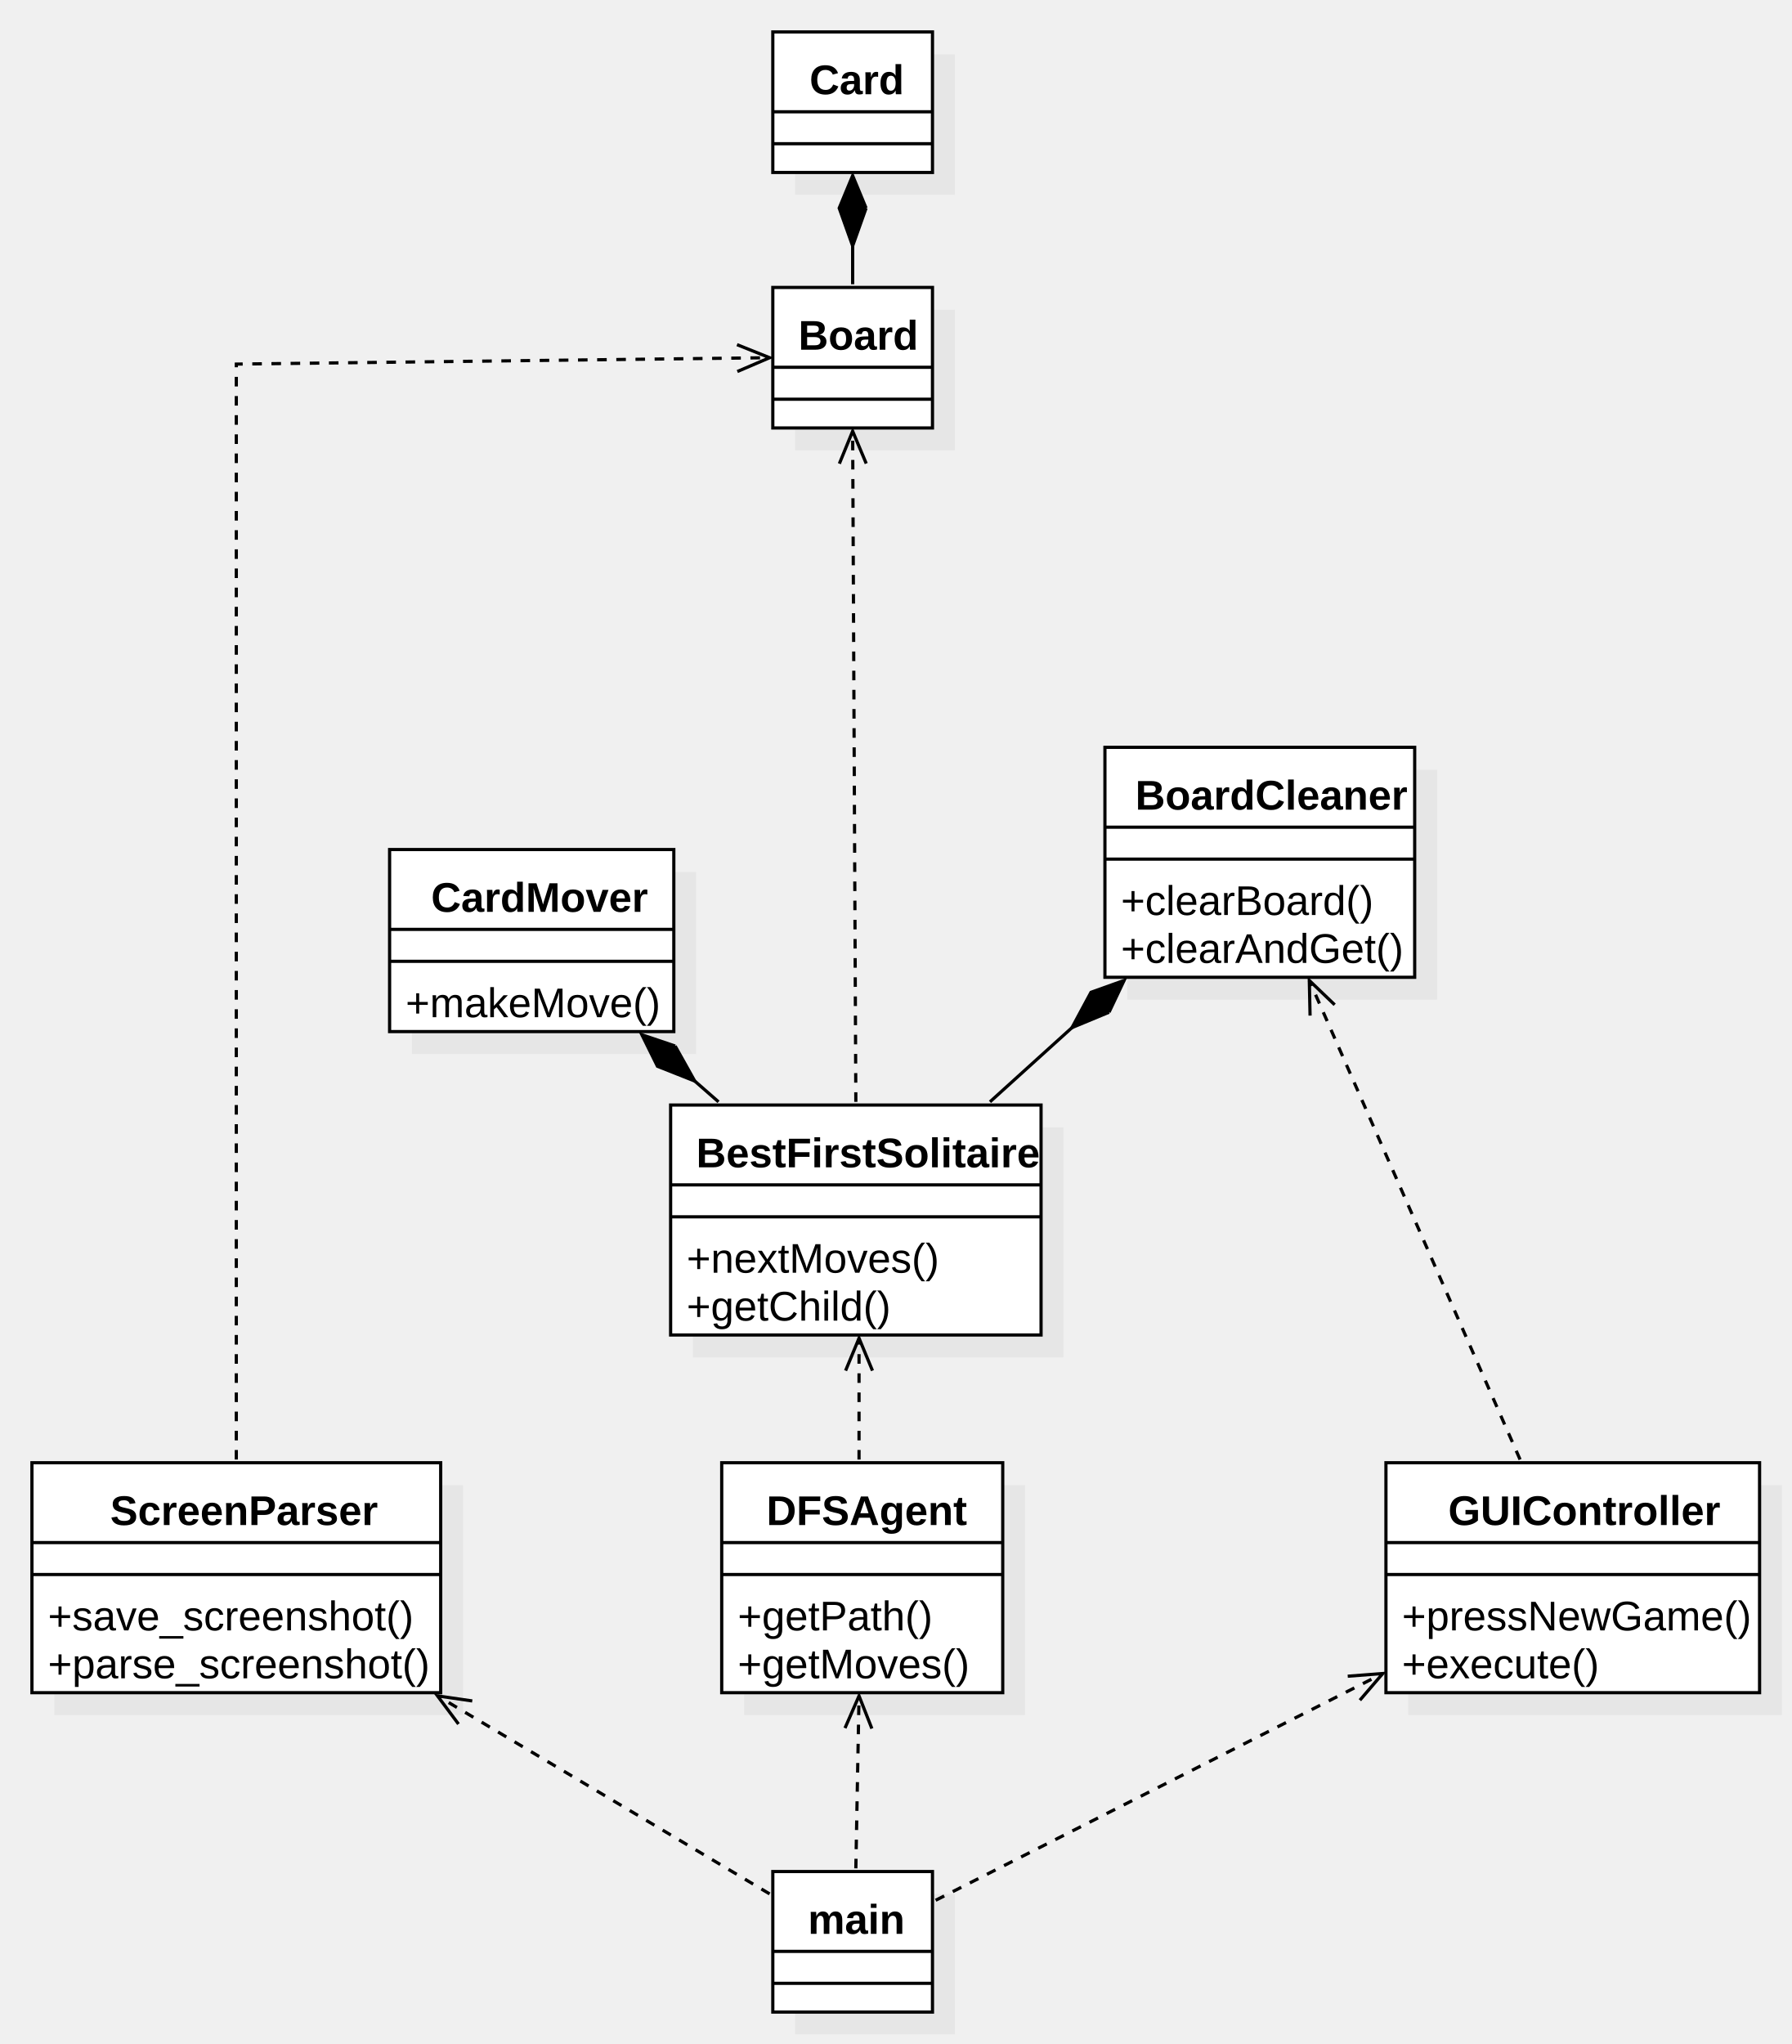
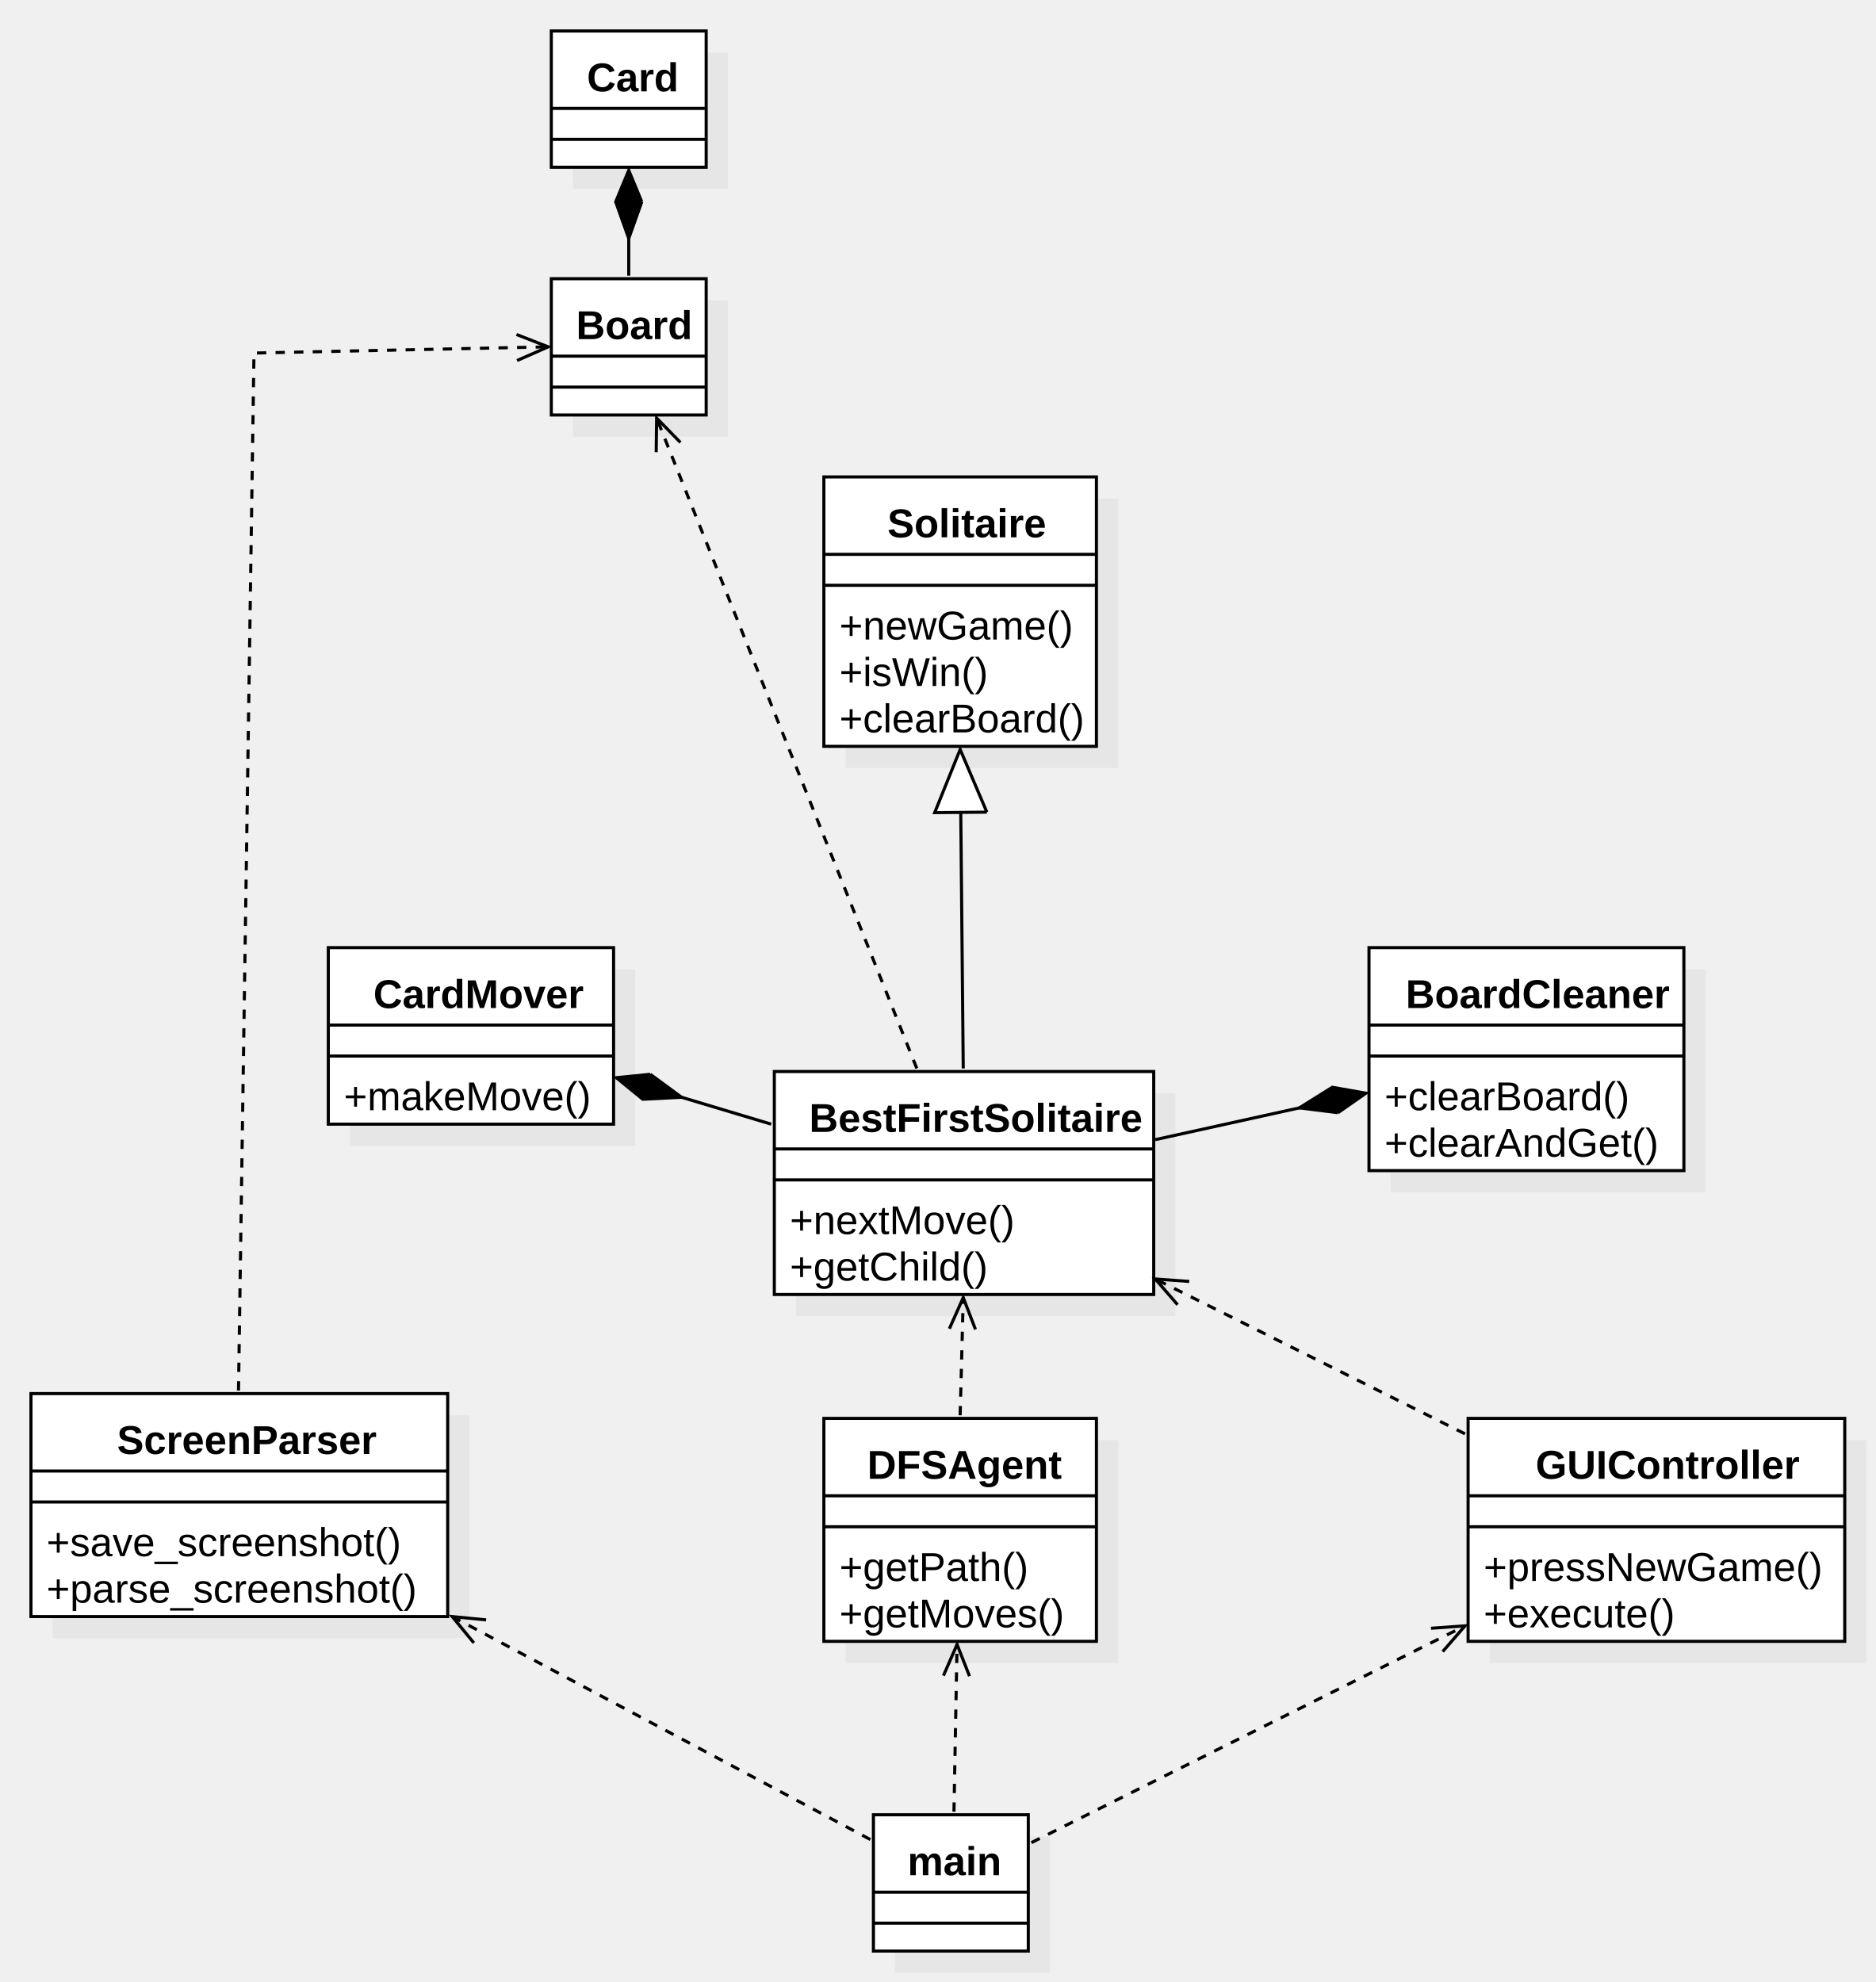
- <svg xmlns="http://www.w3.org/2000/svg" version="1.1" width="561" height="640">
+ <svg xmlns="http://www.w3.org/2000/svg" version="1.1" width="605.607" height="640">
  <defs />
  <g>
-     <g transform="translate(-166,-222) scale(1,1)">
+     <g transform="translate(-126,-222) scale(1,1)">
      <rect fill="#C0C0C0" stroke="none" x="399" y="687" width="88" height="72" opacity="0.2" />
    </g>
-     <g transform="translate(-166,-222) scale(1,1)">
+     <g transform="translate(-126,-222) scale(1,1)">
      <rect fill="#ffffff" stroke="none" x="392" y="680" width="88" height="72" />
    </g>
-     <g transform="translate(-166,-222) scale(1,1)">
+     <g transform="translate(-126,-222) scale(1,1)">
      <path fill="none" stroke="#000000" d="M 392 680 L 480 680 L 480 752 L 392 752 L 392 680 Z Z" stroke-miterlimit="10" />
    </g>
-     <g transform="translate(-166,-222) scale(1,1)">
+     <g transform="translate(-126,-222) scale(1,1)">
      <path fill="none" stroke="#000000" d="M 392 705 L 480 705" stroke-miterlimit="10" />
    </g>
-     <g transform="translate(-166,-222) scale(1,1)">
+     <g transform="translate(-126,-222) scale(1,1)">
      <path fill="none" stroke="#000000" d="M 392 715 L 480 715" stroke-miterlimit="10" />
    </g>
-     <g transform="translate(-166,-222) scale(1,1)">
+     <g transform="translate(-126,-222) scale(1,1)">
      <g>
        <path fill="none" stroke="none" />
        <text fill="#000000" stroke="none" font-family="Arial" font-size="13px" font-style="normal" font-weight="bold" text-decoration="none" x="406" y="699.5">DFSAgent</text>
      </g>
    </g>
-     <g transform="translate(-166,-222) scale(1,1)">
+     <g transform="translate(-126,-222) scale(1,1)">
      <g>
        <path fill="none" stroke="none" />
        <text fill="#000000" stroke="none" font-family="Arial" font-size="13px" font-style="normal" font-weight="normal" text-decoration="none" x="397" y="732.5">+getPath()</text>
      </g>
    </g>
-     <g transform="translate(-166,-222) scale(1,1)">
+     <g transform="translate(-126,-222) scale(1,1)">
      <g>
        <path fill="none" stroke="none" />
        <text fill="#000000" stroke="none" font-family="Arial" font-size="13px" font-style="normal" font-weight="normal" text-decoration="none" x="397" y="747.5">+getMoves()</text>
      </g>
    </g>
-     <g transform="translate(-166,-222) scale(1,1)">
-       <rect fill="#C0C0C0" stroke="none" x="383" y="575" width="116" height="72" opacity="0.2" />
-     </g>
-     <g transform="translate(-166,-222) scale(1,1)">
-       <rect fill="#ffffff" stroke="none" x="376" y="568" width="116" height="72" />
-     </g>
-     <g transform="translate(-166,-222) scale(1,1)">
-       <path fill="none" stroke="#000000" d="M 376 568 L 492 568 L 492 640 L 376 640 L 376 568 Z Z" stroke-miterlimit="10" />
-     </g>
-     <g transform="translate(-166,-222) scale(1,1)">
-       <path fill="none" stroke="#000000" d="M 376 593 L 492 593" stroke-miterlimit="10" />
-     </g>
-     <g transform="translate(-166,-222) scale(1,1)">
-       <path fill="none" stroke="#000000" d="M 376 603 L 492 603" stroke-miterlimit="10" />
-     </g>
-     <g transform="translate(-166,-222) scale(1,1)">
-       <g>
-         <path fill="none" stroke="none" />
-         <text fill="#000000" stroke="none" font-family="Arial" font-size="13px" font-style="normal" font-weight="bold" text-decoration="none" x="384" y="587.5">BestFirstSolitaire</text>
-       </g>
-     </g>
-     <g transform="translate(-166,-222) scale(1,1)">
-       <g>
-         <path fill="none" stroke="none" />
-         <text fill="#000000" stroke="none" font-family="Arial" font-size="13px" font-style="normal" font-weight="normal" text-decoration="none" x="381" y="620.5">+nextMoves()</text>
-       </g>
-     </g>
-     <g transform="translate(-166,-222) scale(1,1)">
+     <g transform="translate(-126,-222) scale(1,1)">
+       <rect fill="#C0C0C0" stroke="none" x="383" y="575" width="122.496" height="72" opacity="0.2" />
+     </g>
+     <g transform="translate(-126,-222) scale(1,1)">
+       <rect fill="#ffffff" stroke="none" x="376" y="568" width="122.496" height="72" />
+     </g>
+     <g transform="translate(-126,-222) scale(1,1)">
+       <path fill="none" stroke="#000000" d="M 376 568 L 498.496 568 L 498.496 640 L 376 640 L 376 568 Z Z" stroke-miterlimit="10" />
+     </g>
+     <g transform="translate(-126,-222) scale(1,1)">
+       <path fill="none" stroke="#000000" d="M 376 593 L 498.496 593" stroke-miterlimit="10" />
+     </g>
+     <g transform="translate(-126,-222) scale(1,1)">
+       <path fill="none" stroke="#000000" d="M 376 603 L 498.496 603" stroke-miterlimit="10" />
+     </g>
+     <g transform="translate(-126,-222) scale(1,1)">
+       <g>
+         <path fill="none" stroke="none" />
+         <text fill="#000000" stroke="none" font-family="Arial" font-size="13px" font-style="normal" font-weight="bold" text-decoration="none" x="387.248" y="587.5">BestFirstSolitaire</text>
+       </g>
+     </g>
+     <g transform="translate(-126,-222) scale(1,1)">
+       <g>
+         <path fill="none" stroke="none" />
+         <text fill="#000000" stroke="none" font-family="Arial" font-size="13px" font-style="normal" font-weight="normal" text-decoration="none" x="381" y="620.5">+nextMove()</text>
+       </g>
+     </g>
+     <g transform="translate(-126,-222) scale(1,1)">
      <g>
        <path fill="none" stroke="none" />
        <text fill="#000000" stroke="none" font-family="Arial" font-size="13px" font-style="normal" font-weight="normal" text-decoration="none" x="381" y="635.5">+getChild()</text>
      </g>
    </g>
-     <g transform="translate(-166,-222) scale(1,1)">
-       <rect fill="#C0C0C0" stroke="none" x="519" y="463" width="97" height="72" opacity="0.2" />
-     </g>
-     <g transform="translate(-166,-222) scale(1,1)">
-       <rect fill="#ffffff" stroke="none" x="512" y="456" width="97" height="72" />
-     </g>
-     <g transform="translate(-166,-222) scale(1,1)">
-       <path fill="none" stroke="#000000" d="M 512 456 L 609 456 L 609 528 L 512 528 L 512 456 Z Z" stroke-miterlimit="10" />
-     </g>
-     <g transform="translate(-166,-222) scale(1,1)">
-       <path fill="none" stroke="#000000" d="M 512 481 L 609 481" stroke-miterlimit="10" />
-     </g>
-     <g transform="translate(-166,-222) scale(1,1)">
-       <path fill="none" stroke="#000000" d="M 512 491 L 609 491" stroke-miterlimit="10" />
-     </g>
-     <g transform="translate(-166,-222) scale(1,1)">
-       <g>
-         <path fill="none" stroke="none" />
-         <text fill="#000000" stroke="none" font-family="Arial" font-size="13px" font-style="normal" font-weight="bold" text-decoration="none" x="521.5" y="475.5">BoardCleaner</text>
-       </g>
-     </g>
-     <g transform="translate(-166,-222) scale(1,1)">
-       <g>
-         <path fill="none" stroke="none" />
-         <text fill="#000000" stroke="none" font-family="Arial" font-size="13px" font-style="normal" font-weight="normal" text-decoration="none" x="517" y="508.5">+clearBoard()</text>
-       </g>
-     </g>
-     <g transform="translate(-166,-222) scale(1,1)">
-       <g>
-         <path fill="none" stroke="none" />
-         <text fill="#000000" stroke="none" font-family="Arial" font-size="13px" font-style="normal" font-weight="normal" text-decoration="none" x="517" y="523.5">+clearAndGet()</text>
-       </g>
-     </g>
-     <g transform="translate(-166,-222) scale(1,1)">
-       <rect fill="#C0C0C0" stroke="none" x="415" y="319" width="50" height="44" opacity="0.2" />
-     </g>
-     <g transform="translate(-166,-222) scale(1,1)">
-       <rect fill="#ffffff" stroke="none" x="408" y="312" width="50" height="44" />
-     </g>
-     <g transform="translate(-166,-222) scale(1,1)">
-       <path fill="none" stroke="#000000" d="M 408 312 L 458 312 L 458 356 L 408 356 L 408 312 Z Z" stroke-miterlimit="10" />
-     </g>
-     <g transform="translate(-166,-222) scale(1,1)">
-       <path fill="none" stroke="#000000" d="M 408 337 L 458 337" stroke-miterlimit="10" />
-     </g>
-     <g transform="translate(-166,-222) scale(1,1)">
-       <path fill="none" stroke="#000000" d="M 408 347 L 458 347" stroke-miterlimit="10" />
-     </g>
-     <g transform="translate(-166,-222) scale(1,1)">
-       <g>
-         <path fill="none" stroke="none" />
-         <text fill="#000000" stroke="none" font-family="Arial" font-size="13px" font-style="normal" font-weight="bold" text-decoration="none" x="416" y="331.5">Board</text>
-       </g>
-     </g>
-     <g transform="translate(-166,-222) scale(1,1)">
-       <rect fill="#C0C0C0" stroke="none" x="415" y="239" width="50" height="44" opacity="0.2" />
-     </g>
-     <g transform="translate(-166,-222) scale(1,1)">
-       <rect fill="#ffffff" stroke="none" x="408" y="232" width="50" height="44" />
-     </g>
-     <g transform="translate(-166,-222) scale(1,1)">
-       <path fill="none" stroke="#000000" d="M 408 232 L 458 232 L 458 276 L 408 276 L 408 232 Z Z" stroke-miterlimit="10" />
-     </g>
-     <g transform="translate(-166,-222) scale(1,1)">
-       <path fill="none" stroke="#000000" d="M 408 257 L 458 257" stroke-miterlimit="10" />
-     </g>
-     <g transform="translate(-166,-222) scale(1,1)">
-       <path fill="none" stroke="#000000" d="M 408 267 L 458 267" stroke-miterlimit="10" />
-     </g>
-     <g transform="translate(-166,-222) scale(1,1)">
-       <g>
-         <path fill="none" stroke="none" />
-         <text fill="#000000" stroke="none" font-family="Arial" font-size="13px" font-style="normal" font-weight="bold" text-decoration="none" x="419.5" y="251.5">Card</text>
-       </g>
-     </g>
-     <g transform="translate(-166,-222) scale(1,1)">
-       <rect fill="#C0C0C0" stroke="none" x="183" y="687" width="128" height="72" opacity="0.2" />
-     </g>
-     <g transform="translate(-166,-222) scale(1,1)">
-       <rect fill="#ffffff" stroke="none" x="176" y="680" width="128" height="72" />
-     </g>
-     <g transform="translate(-166,-222) scale(1,1)">
-       <path fill="none" stroke="#000000" d="M 176 680 L 304 680 L 304 752 L 176 752 L 176 680 Z Z" stroke-miterlimit="10" />
-     </g>
-     <g transform="translate(-166,-222) scale(1,1)">
-       <path fill="none" stroke="#000000" d="M 176 705 L 304 705" stroke-miterlimit="10" />
-     </g>
-     <g transform="translate(-166,-222) scale(1,1)">
-       <path fill="none" stroke="#000000" d="M 176 715 L 304 715" stroke-miterlimit="10" />
-     </g>
-     <g transform="translate(-166,-222) scale(1,1)">
-       <g>
-         <path fill="none" stroke="none" />
-         <text fill="#000000" stroke="none" font-family="Arial" font-size="13px" font-style="normal" font-weight="bold" text-decoration="none" x="200.5" y="699.5">ScreenParser</text>
-       </g>
-     </g>
-     <g transform="translate(-166,-222) scale(1,1)">
-       <g>
-         <path fill="none" stroke="none" />
-         <text fill="#000000" stroke="none" font-family="Arial" font-size="13px" font-style="normal" font-weight="normal" text-decoration="none" x="181" y="732.5">+save_screenshot()</text>
-       </g>
-     </g>
-     <g transform="translate(-166,-222) scale(1,1)">
-       <g>
-         <path fill="none" stroke="none" />
-         <text fill="#000000" stroke="none" font-family="Arial" font-size="13px" font-style="normal" font-weight="normal" text-decoration="none" x="181" y="747.5">+parse_screenshot()</text>
-       </g>
-     </g>
-     <g transform="translate(-166,-222) scale(1,1)">
+     <g transform="translate(-126,-222) scale(1,1)">
+       <rect fill="#C0C0C0" stroke="none" x="575" y="535" width="101.669" height="72" opacity="0.2" />
+     </g>
+     <g transform="translate(-126,-222) scale(1,1)">
+       <rect fill="#ffffff" stroke="none" x="568" y="528" width="101.669" height="72" />
+     </g>
+     <g transform="translate(-126,-222) scale(1,1)">
+       <path fill="none" stroke="#000000" d="M 568 528 L 669.669 528 L 669.669 600 L 568 600 L 568 528 Z Z" stroke-miterlimit="10" />
+     </g>
+     <g transform="translate(-126,-222) scale(1,1)">
+       <path fill="none" stroke="#000000" d="M 568 553 L 669.669 553" stroke-miterlimit="10" />
+     </g>
+     <g transform="translate(-126,-222) scale(1,1)">
+       <path fill="none" stroke="#000000" d="M 568 563 L 669.669 563" stroke-miterlimit="10" />
+     </g>
+     <g transform="translate(-126,-222) scale(1,1)">
+       <g>
+         <path fill="none" stroke="none" />
+         <text fill="#000000" stroke="none" font-family="Arial" font-size="13px" font-style="normal" font-weight="bold" text-decoration="none" x="579.835" y="547.5">BoardCleaner</text>
+       </g>
+     </g>
+     <g transform="translate(-126,-222) scale(1,1)">
+       <g>
+         <path fill="none" stroke="none" />
+         <text fill="#000000" stroke="none" font-family="Arial" font-size="13px" font-style="normal" font-weight="normal" text-decoration="none" x="573" y="580.5">+clearBoard()</text>
+       </g>
+     </g>
+     <g transform="translate(-126,-222) scale(1,1)">
+       <g>
+         <path fill="none" stroke="none" />
+         <text fill="#000000" stroke="none" font-family="Arial" font-size="13px" font-style="normal" font-weight="normal" text-decoration="none" x="573" y="595.5">+clearAndGet()</text>
+       </g>
+     </g>
+     <g transform="translate(-126,-222) scale(1,1)">
+       <rect fill="#C0C0C0" stroke="none" x="311" y="319" width="50" height="44" opacity="0.2" />
+     </g>
+     <g transform="translate(-126,-222) scale(1,1)">
+       <rect fill="#ffffff" stroke="none" x="304" y="312" width="50" height="44" />
+     </g>
+     <g transform="translate(-126,-222) scale(1,1)">
+       <path fill="none" stroke="#000000" d="M 304 312 L 354 312 L 354 356 L 304 356 L 304 312 Z Z" stroke-miterlimit="10" />
+     </g>
+     <g transform="translate(-126,-222) scale(1,1)">
+       <path fill="none" stroke="#000000" d="M 304 337 L 354 337" stroke-miterlimit="10" />
+     </g>
+     <g transform="translate(-126,-222) scale(1,1)">
+       <path fill="none" stroke="#000000" d="M 304 347 L 354 347" stroke-miterlimit="10" />
+     </g>
+     <g transform="translate(-126,-222) scale(1,1)">
+       <g>
+         <path fill="none" stroke="none" />
+         <text fill="#000000" stroke="none" font-family="Arial" font-size="13px" font-style="normal" font-weight="bold" text-decoration="none" x="312" y="331.5">Board</text>
+       </g>
+     </g>
+     <g transform="translate(-126,-222) scale(1,1)">
+       <rect fill="#C0C0C0" stroke="none" x="311" y="239" width="50" height="44" opacity="0.2" />
+     </g>
+     <g transform="translate(-126,-222) scale(1,1)">
+       <rect fill="#ffffff" stroke="none" x="304" y="232" width="50" height="44" />
+     </g>
+     <g transform="translate(-126,-222) scale(1,1)">
+       <path fill="none" stroke="#000000" d="M 304 232 L 354 232 L 354 276 L 304 276 L 304 232 Z Z" stroke-miterlimit="10" />
+     </g>
+     <g transform="translate(-126,-222) scale(1,1)">
+       <path fill="none" stroke="#000000" d="M 304 257 L 354 257" stroke-miterlimit="10" />
+     </g>
+     <g transform="translate(-126,-222) scale(1,1)">
+       <path fill="none" stroke="#000000" d="M 304 267 L 354 267" stroke-miterlimit="10" />
+     </g>
+     <g transform="translate(-126,-222) scale(1,1)">
+       <g>
+         <path fill="none" stroke="none" />
+         <text fill="#000000" stroke="none" font-family="Arial" font-size="13px" font-style="normal" font-weight="bold" text-decoration="none" x="315.5" y="251.5">Card</text>
+       </g>
+     </g>
+     <g transform="translate(-126,-222) scale(1,1)">
+       <rect fill="#C0C0C0" stroke="none" x="143" y="679" width="134.544" height="72" opacity="0.2" />
+     </g>
+     <g transform="translate(-126,-222) scale(1,1)">
+       <rect fill="#ffffff" stroke="none" x="136" y="672" width="134.544" height="72" />
+     </g>
+     <g transform="translate(-126,-222) scale(1,1)">
+       <path fill="none" stroke="#000000" d="M 136 672 L 270.544 672 L 270.544 744 L 136 744 L 136 672 Z Z" stroke-miterlimit="10" />
+     </g>
+     <g transform="translate(-126,-222) scale(1,1)">
+       <path fill="none" stroke="#000000" d="M 136 697 L 270.544 697" stroke-miterlimit="10" />
+     </g>
+     <g transform="translate(-126,-222) scale(1,1)">
+       <path fill="none" stroke="#000000" d="M 136 707 L 270.544 707" stroke-miterlimit="10" />
+     </g>
+     <g transform="translate(-126,-222) scale(1,1)">
+       <g>
+         <path fill="none" stroke="none" />
+         <text fill="#000000" stroke="none" font-family="Arial" font-size="13px" font-style="normal" font-weight="bold" text-decoration="none" x="163.772" y="691.5">ScreenParser</text>
+       </g>
+     </g>
+     <g transform="translate(-126,-222) scale(1,1)">
+       <g>
+         <path fill="none" stroke="none" />
+         <text fill="#000000" stroke="none" font-family="Arial" font-size="13px" font-style="normal" font-weight="normal" text-decoration="none" x="141" y="724.5">+save_screenshot()</text>
+       </g>
+     </g>
+     <g transform="translate(-126,-222) scale(1,1)">
+       <g>
+         <path fill="none" stroke="none" />
+         <text fill="#000000" stroke="none" font-family="Arial" font-size="13px" font-style="normal" font-weight="normal" text-decoration="none" x="141" y="739.5">+parse_screenshot()</text>
+       </g>
+     </g>
+     <g transform="translate(-126,-222) scale(1,1)">
      <rect fill="#C0C0C0" stroke="none" x="415" y="815" width="50" height="44" opacity="0.2" />
    </g>
-     <g transform="translate(-166,-222) scale(1,1)">
+     <g transform="translate(-126,-222) scale(1,1)">
      <rect fill="#ffffff" stroke="none" x="408" y="808" width="50" height="44" />
    </g>
-     <g transform="translate(-166,-222) scale(1,1)">
+     <g transform="translate(-126,-222) scale(1,1)">
      <path fill="none" stroke="#000000" d="M 408 808 L 458 808 L 458 852 L 408 852 L 408 808 Z Z" stroke-miterlimit="10" />
    </g>
-     <g transform="translate(-166,-222) scale(1,1)">
+     <g transform="translate(-126,-222) scale(1,1)">
      <path fill="none" stroke="#000000" d="M 408 833 L 458 833" stroke-miterlimit="10" />
    </g>
-     <g transform="translate(-166,-222) scale(1,1)">
+     <g transform="translate(-126,-222) scale(1,1)">
      <path fill="none" stroke="#000000" d="M 408 843 L 458 843" stroke-miterlimit="10" />
    </g>
-     <g transform="translate(-166,-222) scale(1,1)">
+     <g transform="translate(-126,-222) scale(1,1)">
      <g>
        <path fill="none" stroke="none" />
        <text fill="#000000" stroke="none" font-family="Arial" font-size="13px" font-style="normal" font-weight="bold" text-decoration="none" x="419" y="827.5">main</text>
      </g>
    </g>
-     <g transform="translate(-166,-222) scale(1,1)">
-       <path fill="none" stroke="#000000" d="M 407 815 L 303 753" stroke-miterlimit="10" stroke-dasharray="3" />
-     </g>
-     <g transform="translate(-166,-222) scale(1,1)">
-       <path fill="none" stroke="#000000" d="M 313.885 754.588 L 303 753 L 309.574 761.82" stroke-miterlimit="10" />
-     </g>
-     <g transform="translate(-166,-222) scale(1,1)">
+     <g transform="translate(-126,-222) scale(1,1)">
+       <path fill="none" stroke="#000000" d="M 407 816 L 272 744" stroke-miterlimit="10" stroke-dasharray="3" />
+     </g>
+     <g transform="translate(-126,-222) scale(1,1)">
+       <path fill="none" stroke="#000000" d="M 282.948 745.068 L 272 744 L 278.986 752.497" stroke-miterlimit="10" />
+     </g>
+     <g transform="translate(-126,-222) scale(1,1)">
      <path fill="none" stroke="#000000" d="M 434 807 L 435 753" stroke-miterlimit="10" stroke-dasharray="3" />
    </g>
-     <g transform="translate(-166,-222) scale(1,1)">
+     <g transform="translate(-126,-222) scale(1,1)">
      <path fill="none" stroke="#000000" d="M 439.021 763.239 L 435 753 L 430.603 763.083" stroke-miterlimit="10" />
    </g>
-     <g transform="translate(-166,-222) scale(1,1)">
-       <path fill="none" stroke="#000000" d="M 435 679 L 435 641" stroke-miterlimit="10" stroke-dasharray="3" />
-     </g>
-     <g transform="translate(-166,-222) scale(1,1)">
-       <path fill="none" stroke="#000000" d="M 439.21 651.163 L 435 641 L 430.79 651.163" stroke-miterlimit="10" />
-     </g>
-     <g transform="translate(-166,-222) scale(1,1)">
-       <rect fill="#C0C0C0" stroke="none" x="295" y="495" width="89" height="57" opacity="0.2" />
-     </g>
-     <g transform="translate(-166,-222) scale(1,1)">
-       <rect fill="#ffffff" stroke="none" x="288" y="488" width="89" height="57" />
-     </g>
-     <g transform="translate(-166,-222) scale(1,1)">
-       <path fill="none" stroke="#000000" d="M 288 488 L 377 488 L 377 545 L 288 545 L 288 488 Z Z" stroke-miterlimit="10" />
-     </g>
-     <g transform="translate(-166,-222) scale(1,1)">
-       <path fill="none" stroke="#000000" d="M 288 513 L 377 513" stroke-miterlimit="10" />
-     </g>
-     <g transform="translate(-166,-222) scale(1,1)">
-       <path fill="none" stroke="#000000" d="M 288 523 L 377 523" stroke-miterlimit="10" />
-     </g>
-     <g transform="translate(-166,-222) scale(1,1)">
-       <g>
-         <path fill="none" stroke="none" />
-         <text fill="#000000" stroke="none" font-family="Arial" font-size="13px" font-style="normal" font-weight="bold" text-decoration="none" x="301" y="507.5">CardMover</text>
-       </g>
-     </g>
-     <g transform="translate(-166,-222) scale(1,1)">
-       <g>
-         <path fill="none" stroke="none" />
-         <text fill="#000000" stroke="none" font-family="Arial" font-size="13px" font-style="normal" font-weight="normal" text-decoration="none" x="293" y="540.5">+makeMove()</text>
-       </g>
-     </g>
-     <g transform="translate(-166,-222) scale(1,1)">
-       <rect fill="#C0C0C0" stroke="none" x="607" y="687" width="117" height="72" opacity="0.2" />
-     </g>
-     <g transform="translate(-166,-222) scale(1,1)">
-       <rect fill="#ffffff" stroke="none" x="600" y="680" width="117" height="72" />
-     </g>
-     <g transform="translate(-166,-222) scale(1,1)">
-       <path fill="none" stroke="#000000" d="M 600 680 L 717 680 L 717 752 L 600 752 L 600 680 Z Z" stroke-miterlimit="10" />
-     </g>
-     <g transform="translate(-166,-222) scale(1,1)">
-       <path fill="none" stroke="#000000" d="M 600 705 L 717 705" stroke-miterlimit="10" />
-     </g>
-     <g transform="translate(-166,-222) scale(1,1)">
-       <path fill="none" stroke="#000000" d="M 600 715 L 717 715" stroke-miterlimit="10" />
-     </g>
-     <g transform="translate(-166,-222) scale(1,1)">
-       <g>
-         <path fill="none" stroke="none" />
-         <text fill="#000000" stroke="none" font-family="Arial" font-size="13px" font-style="normal" font-weight="bold" text-decoration="none" x="619.5" y="699.5">GUIController</text>
-       </g>
-     </g>
-     <g transform="translate(-166,-222) scale(1,1)">
+     <g transform="translate(-126,-222) scale(1,1)">
+       <path fill="none" stroke="#000000" d="M 436 679 L 437 641" stroke-miterlimit="10" stroke-dasharray="3" />
+     </g>
+     <g transform="translate(-126,-222) scale(1,1)">
+       <path fill="none" stroke="#000000" d="M 440.941 651.27 L 437 641 L 432.525 651.048" stroke-miterlimit="10" />
+     </g>
+     <g transform="translate(-126,-222) scale(1,1)">
+       <rect fill="#C0C0C0" stroke="none" x="239" y="535" width="92.104" height="57" opacity="0.2" />
+     </g>
+     <g transform="translate(-126,-222) scale(1,1)">
+       <rect fill="#ffffff" stroke="none" x="232" y="528" width="92.104" height="57" />
+     </g>
+     <g transform="translate(-126,-222) scale(1,1)">
+       <path fill="none" stroke="#000000" d="M 232 528 L 324.104 528 L 324.104 585 L 232 585 L 232 528 Z Z" stroke-miterlimit="10" />
+     </g>
+     <g transform="translate(-126,-222) scale(1,1)">
+       <path fill="none" stroke="#000000" d="M 232 553 L 324.104 553" stroke-miterlimit="10" />
+     </g>
+     <g transform="translate(-126,-222) scale(1,1)">
+       <path fill="none" stroke="#000000" d="M 232 563 L 324.104 563" stroke-miterlimit="10" />
+     </g>
+     <g transform="translate(-126,-222) scale(1,1)">
+       <g>
+         <path fill="none" stroke="none" />
+         <text fill="#000000" stroke="none" font-family="Arial" font-size="13px" font-style="normal" font-weight="bold" text-decoration="none" x="246.552" y="547.5">CardMover</text>
+       </g>
+     </g>
+     <g transform="translate(-126,-222) scale(1,1)">
+       <g>
+         <path fill="none" stroke="none" />
+         <text fill="#000000" stroke="none" font-family="Arial" font-size="13px" font-style="normal" font-weight="normal" text-decoration="none" x="237" y="580.5">+makeMove()</text>
+       </g>
+     </g>
+     <g transform="translate(-126,-222) scale(1,1)">
+       <rect fill="#C0C0C0" stroke="none" x="607" y="687" width="121.607" height="72" opacity="0.2" />
+     </g>
+     <g transform="translate(-126,-222) scale(1,1)">
+       <rect fill="#ffffff" stroke="none" x="600" y="680" width="121.607" height="72" />
+     </g>
+     <g transform="translate(-126,-222) scale(1,1)">
+       <path fill="none" stroke="#000000" d="M 600 680 L 721.607 680 L 721.607 752 L 600 752 L 600 680 Z Z" stroke-miterlimit="10" />
+     </g>
+     <g transform="translate(-126,-222) scale(1,1)">
+       <path fill="none" stroke="#000000" d="M 600 705 L 721.607 705" stroke-miterlimit="10" />
+     </g>
+     <g transform="translate(-126,-222) scale(1,1)">
+       <path fill="none" stroke="#000000" d="M 600 715 L 721.607 715" stroke-miterlimit="10" />
+     </g>
+     <g transform="translate(-126,-222) scale(1,1)">
+       <g>
+         <path fill="none" stroke="none" />
+         <text fill="#000000" stroke="none" font-family="Arial" font-size="13px" font-style="normal" font-weight="bold" text-decoration="none" x="621.804" y="699.5">GUIController</text>
+       </g>
+     </g>
+     <g transform="translate(-126,-222) scale(1,1)">
      <g>
        <path fill="none" stroke="none" />
        <text fill="#000000" stroke="none" font-family="Arial" font-size="13px" font-style="normal" font-weight="normal" text-decoration="none" x="605" y="732.5">+pressNewGame()</text>
      </g>
    </g>
-     <g transform="translate(-166,-222) scale(1,1)">
+     <g transform="translate(-126,-222) scale(1,1)">
      <g>
        <path fill="none" stroke="none" />
        <text fill="#000000" stroke="none" font-family="Arial" font-size="13px" font-style="normal" font-weight="normal" text-decoration="none" x="605" y="747.5">+execute()</text>
      </g>
    </g>
-     <g transform="translate(-166,-222) scale(1,1)">
-       <path fill="none" stroke="#000000" d="M 459 817 L 599 746" stroke-miterlimit="10" stroke-dasharray="3" />
-     </g>
-     <g transform="translate(-166,-222) scale(1,1)">
-       <path fill="none" stroke="#000000" d="M 591.84 754.351 L 599 746 L 588.032 746.842" stroke-miterlimit="10" />
-     </g>
-     <g transform="translate(-166,-222) scale(1,1)">
-       <path fill="none" stroke="#000000" d="M 391 567 L 367 546" stroke-miterlimit="10" />
-     </g>
-     <g transform="translate(-166,-222) scale(1,1)">
-       <path fill="#000000" stroke="none" d="M 377.42 549.524 L 367 546 L 371.876 555.86 L 383.557 560.487" />
-     </g>
-     <g transform="translate(-166,-222) scale(1,1)">
-       <path fill="none" stroke="#000000" d="M 377.42 549.524 L 367 546 L 371.876 555.86 L 383.557 560.487 L 377.42 549.524" stroke-miterlimit="10" />
-     </g>
-     <g transform="translate(-166,-222) scale(1,1)">
-       <path fill="none" stroke="#000000" d="M 476 567 L 518 529" stroke-miterlimit="10" />
-     </g>
-     <g transform="translate(-166,-222) scale(1,1)">
-       <path fill="#000000" stroke="none" d="M 513.288 538.94 L 518 529 L 507.64 532.697 L 501.686 543.76" />
-     </g>
-     <g transform="translate(-166,-222) scale(1,1)">
-       <path fill="none" stroke="#000000" d="M 513.288 538.94 L 518 529 L 507.64 532.697 L 501.686 543.76 L 513.288 538.94" stroke-miterlimit="10" />
-     </g>
-     <g transform="translate(-166,-222) scale(1,1)">
-       <path fill="none" stroke="#000000" d="M 642 679 L 576 529" stroke-miterlimit="10" stroke-dasharray="3" />
-     </g>
-     <g transform="translate(-166,-222) scale(1,1)">
-       <path fill="none" stroke="#000000" d="M 583.946 536.607 L 576 529 L 576.24 539.997" stroke-miterlimit="10" />
-     </g>
-     <g transform="translate(-166,-222) scale(1,1)">
-       <path fill="none" stroke="#000000" d="M 434 567 L 433 357" stroke-miterlimit="10" stroke-dasharray="3" />
-     </g>
-     <g transform="translate(-166,-222) scale(1,1)">
-       <path fill="none" stroke="#000000" d="M 437.258 367.143 L 433 357 L 428.839 367.183" stroke-miterlimit="10" />
-     </g>
-     <g transform="translate(-166,-222) scale(1,1)">
-       <path fill="none" stroke="#000000" d="M 240 679 L 240 336 L 407 334" stroke-miterlimit="10" stroke-dasharray="3" />
-     </g>
-     <g transform="translate(-166,-222) scale(1,1)">
-       <path fill="none" stroke="#000000" d="M 396.888 338.331 L 407 334 L 396.788 329.912" stroke-miterlimit="10" />
-     </g>
-     <g transform="translate(-166,-222) scale(1,1)">
-       <path fill="none" stroke="#000000" d="M 433 311 L 433 277" stroke-miterlimit="10" />
-     </g>
-     <g transform="translate(-166,-222) scale(1,1)">
-       <path fill="#000000" stroke="none" d="M 437.21 287.163 L 433 277 L 428.79 287.163 L 433 299" />
-     </g>
-     <g transform="translate(-166,-222) scale(1,1)">
-       <path fill="none" stroke="#000000" d="M 437.21 287.163 L 433 277 L 428.79 287.163 L 433 299 L 437.21 287.163" stroke-miterlimit="10" />
+     <g transform="translate(-126,-222) scale(1,1)">
+       <path fill="none" stroke="#000000" d="M 459 817 L 599 747" stroke-miterlimit="10" stroke-dasharray="3" />
+     </g>
+     <g transform="translate(-126,-222) scale(1,1)">
+       <path fill="none" stroke="#000000" d="M 591.793 755.31 L 599 747 L 588.028 747.78" stroke-miterlimit="10" />
+     </g>
+     <g transform="translate(-126,-222) scale(1,1)">
+       <path fill="none" stroke="#000000" d="M 375 585 L 325 570" stroke-miterlimit="10" />
+     </g>
+     <g transform="translate(-126,-222) scale(1,1)">
+       <path fill="#000000" stroke="none" d="M 335.944 568.888 L 325 570 L 333.524 576.952 L 346.072 576.322" />
+     </g>
+     <g transform="translate(-126,-222) scale(1,1)">
+       <path fill="none" stroke="#000000" d="M 335.944 568.888 L 325 570 L 333.524 576.952 L 346.072 576.322 L 335.944 568.888" stroke-miterlimit="10" />
+     </g>
+     <g transform="translate(-126,-222) scale(1,1)">
+       <path fill="none" stroke="#000000" d="M 499 590 L 567 575" stroke-miterlimit="10" />
+     </g>
+     <g transform="translate(-126,-222) scale(1,1)">
+       <path fill="#000000" stroke="none" d="M 557.983 581.3 L 567 575 L 556.169 573.078 L 545.516 579.739" />
+     </g>
+     <g transform="translate(-126,-222) scale(1,1)">
+       <path fill="none" stroke="#000000" d="M 557.983 581.3 L 567 575 L 556.169 573.078 L 545.516 579.739 L 557.983 581.3" stroke-miterlimit="10" />
+     </g>
+     <g transform="translate(-126,-222) scale(1,1)">
+       <path fill="none" stroke="#000000" d="M 599 685 L 499 635" stroke-miterlimit="10" stroke-dasharray="3" />
+     </g>
+     <g transform="translate(-126,-222) scale(1,1)">
+       <path fill="none" stroke="#000000" d="M 509.972 635.78 L 499 635 L 506.207 643.31" stroke-miterlimit="10" />
+     </g>
+     <g transform="translate(-126,-222) scale(1,1)">
+       <path fill="none" stroke="#000000" d="M 422 567 L 338 357" stroke-miterlimit="10" stroke-dasharray="3" />
+     </g>
+     <g transform="translate(-126,-222) scale(1,1)">
+       <path fill="none" stroke="#000000" d="M 345.683 364.872 L 338 357 L 337.866 367.999" stroke-miterlimit="10" />
+     </g>
+     <g transform="translate(-126,-222) scale(1,1)">
+       <path fill="none" stroke="#000000" d="M 203 671 L 208 336 L 303 334" stroke-miterlimit="10" stroke-dasharray="3" />
+     </g>
+     <g transform="translate(-126,-222) scale(1,1)">
+       <path fill="none" stroke="#000000" d="M 292.928 338.422 L 303 334 L 292.751 330.005" stroke-miterlimit="10" />
+     </g>
+     <g transform="translate(-126,-222) scale(1,1)">
+       <path fill="none" stroke="#000000" d="M 329 311 L 329 277" stroke-miterlimit="10" />
+     </g>
+     <g transform="translate(-126,-222) scale(1,1)">
+       <path fill="#000000" stroke="none" d="M 333.21 287.163 L 329 277 L 324.79 287.163 L 329 299" />
+     </g>
+     <g transform="translate(-126,-222) scale(1,1)">
+       <path fill="none" stroke="#000000" d="M 333.21 287.163 L 329 277 L 324.79 287.163 L 329 299 L 333.21 287.163" stroke-miterlimit="10" />
+     </g>
+     <g transform="translate(-126,-222) scale(1,1)">
+       <rect fill="#C0C0C0" stroke="none" x="399" y="383" width="88" height="87" opacity="0.2" />
+     </g>
+     <g transform="translate(-126,-222) scale(1,1)">
+       <rect fill="#ffffff" stroke="none" x="392" y="376" width="88" height="87" />
+     </g>
+     <g transform="translate(-126,-222) scale(1,1)">
+       <path fill="none" stroke="#000000" d="M 392 376 L 480 376 L 480 463 L 392 463 L 392 376 Z Z" stroke-miterlimit="10" />
+     </g>
+     <g transform="translate(-126,-222) scale(1,1)">
+       <path fill="none" stroke="#000000" d="M 392 401 L 480 401" stroke-miterlimit="10" />
+     </g>
+     <g transform="translate(-126,-222) scale(1,1)">
+       <path fill="none" stroke="#000000" d="M 392 411 L 480 411" stroke-miterlimit="10" />
+     </g>
+     <g transform="translate(-126,-222) scale(1,1)">
+       <g>
+         <path fill="none" stroke="none" />
+         <text fill="#000000" stroke="none" font-family="Arial" font-size="13px" font-style="normal" font-weight="bold" text-decoration="none" x="412.5" y="395.5">Solitaire</text>
+       </g>
+     </g>
+     <g transform="translate(-126,-222) scale(1,1)">
+       <g>
+         <path fill="none" stroke="none" />
+         <text fill="#000000" stroke="none" font-family="Arial" font-size="13px" font-style="normal" font-weight="normal" text-decoration="none" x="397" y="428.5">+newGame()</text>
+       </g>
+     </g>
+     <g transform="translate(-126,-222) scale(1,1)">
+       <g>
+         <path fill="none" stroke="none" />
+         <text fill="#000000" stroke="none" font-family="Arial" font-size="13px" font-style="normal" font-weight="normal" text-decoration="none" x="397" y="443.5">+isWin()</text>
+       </g>
+     </g>
+     <g transform="translate(-126,-222) scale(1,1)">
+       <g>
+         <path fill="none" stroke="none" />
+         <text fill="#000000" stroke="none" font-family="Arial" font-size="13px" font-style="normal" font-weight="normal" text-decoration="none" x="397" y="458.5">+clearBoard()</text>
+       </g>
+     </g>
+     <g transform="translate(-126,-222) scale(1,1)">
+       <path fill="none" stroke="#000000" d="M 437 567 L 436 464" stroke-miterlimit="10" />
+     </g>
+     <g transform="translate(-126,-222) scale(1,1)">
+       <path fill="#FFFFFF" stroke="none" d="M 444.616 484.243 L 436 464 L 427.779 484.406" />
+     </g>
+     <g transform="translate(-126,-222) scale(1,1)">
+       <path fill="none" stroke="#000000" d="M 444.616 484.243 L 436 464 L 427.779 484.406 L 444.616 484.243" stroke-miterlimit="10" />
    </g>
  </g>
</svg>
